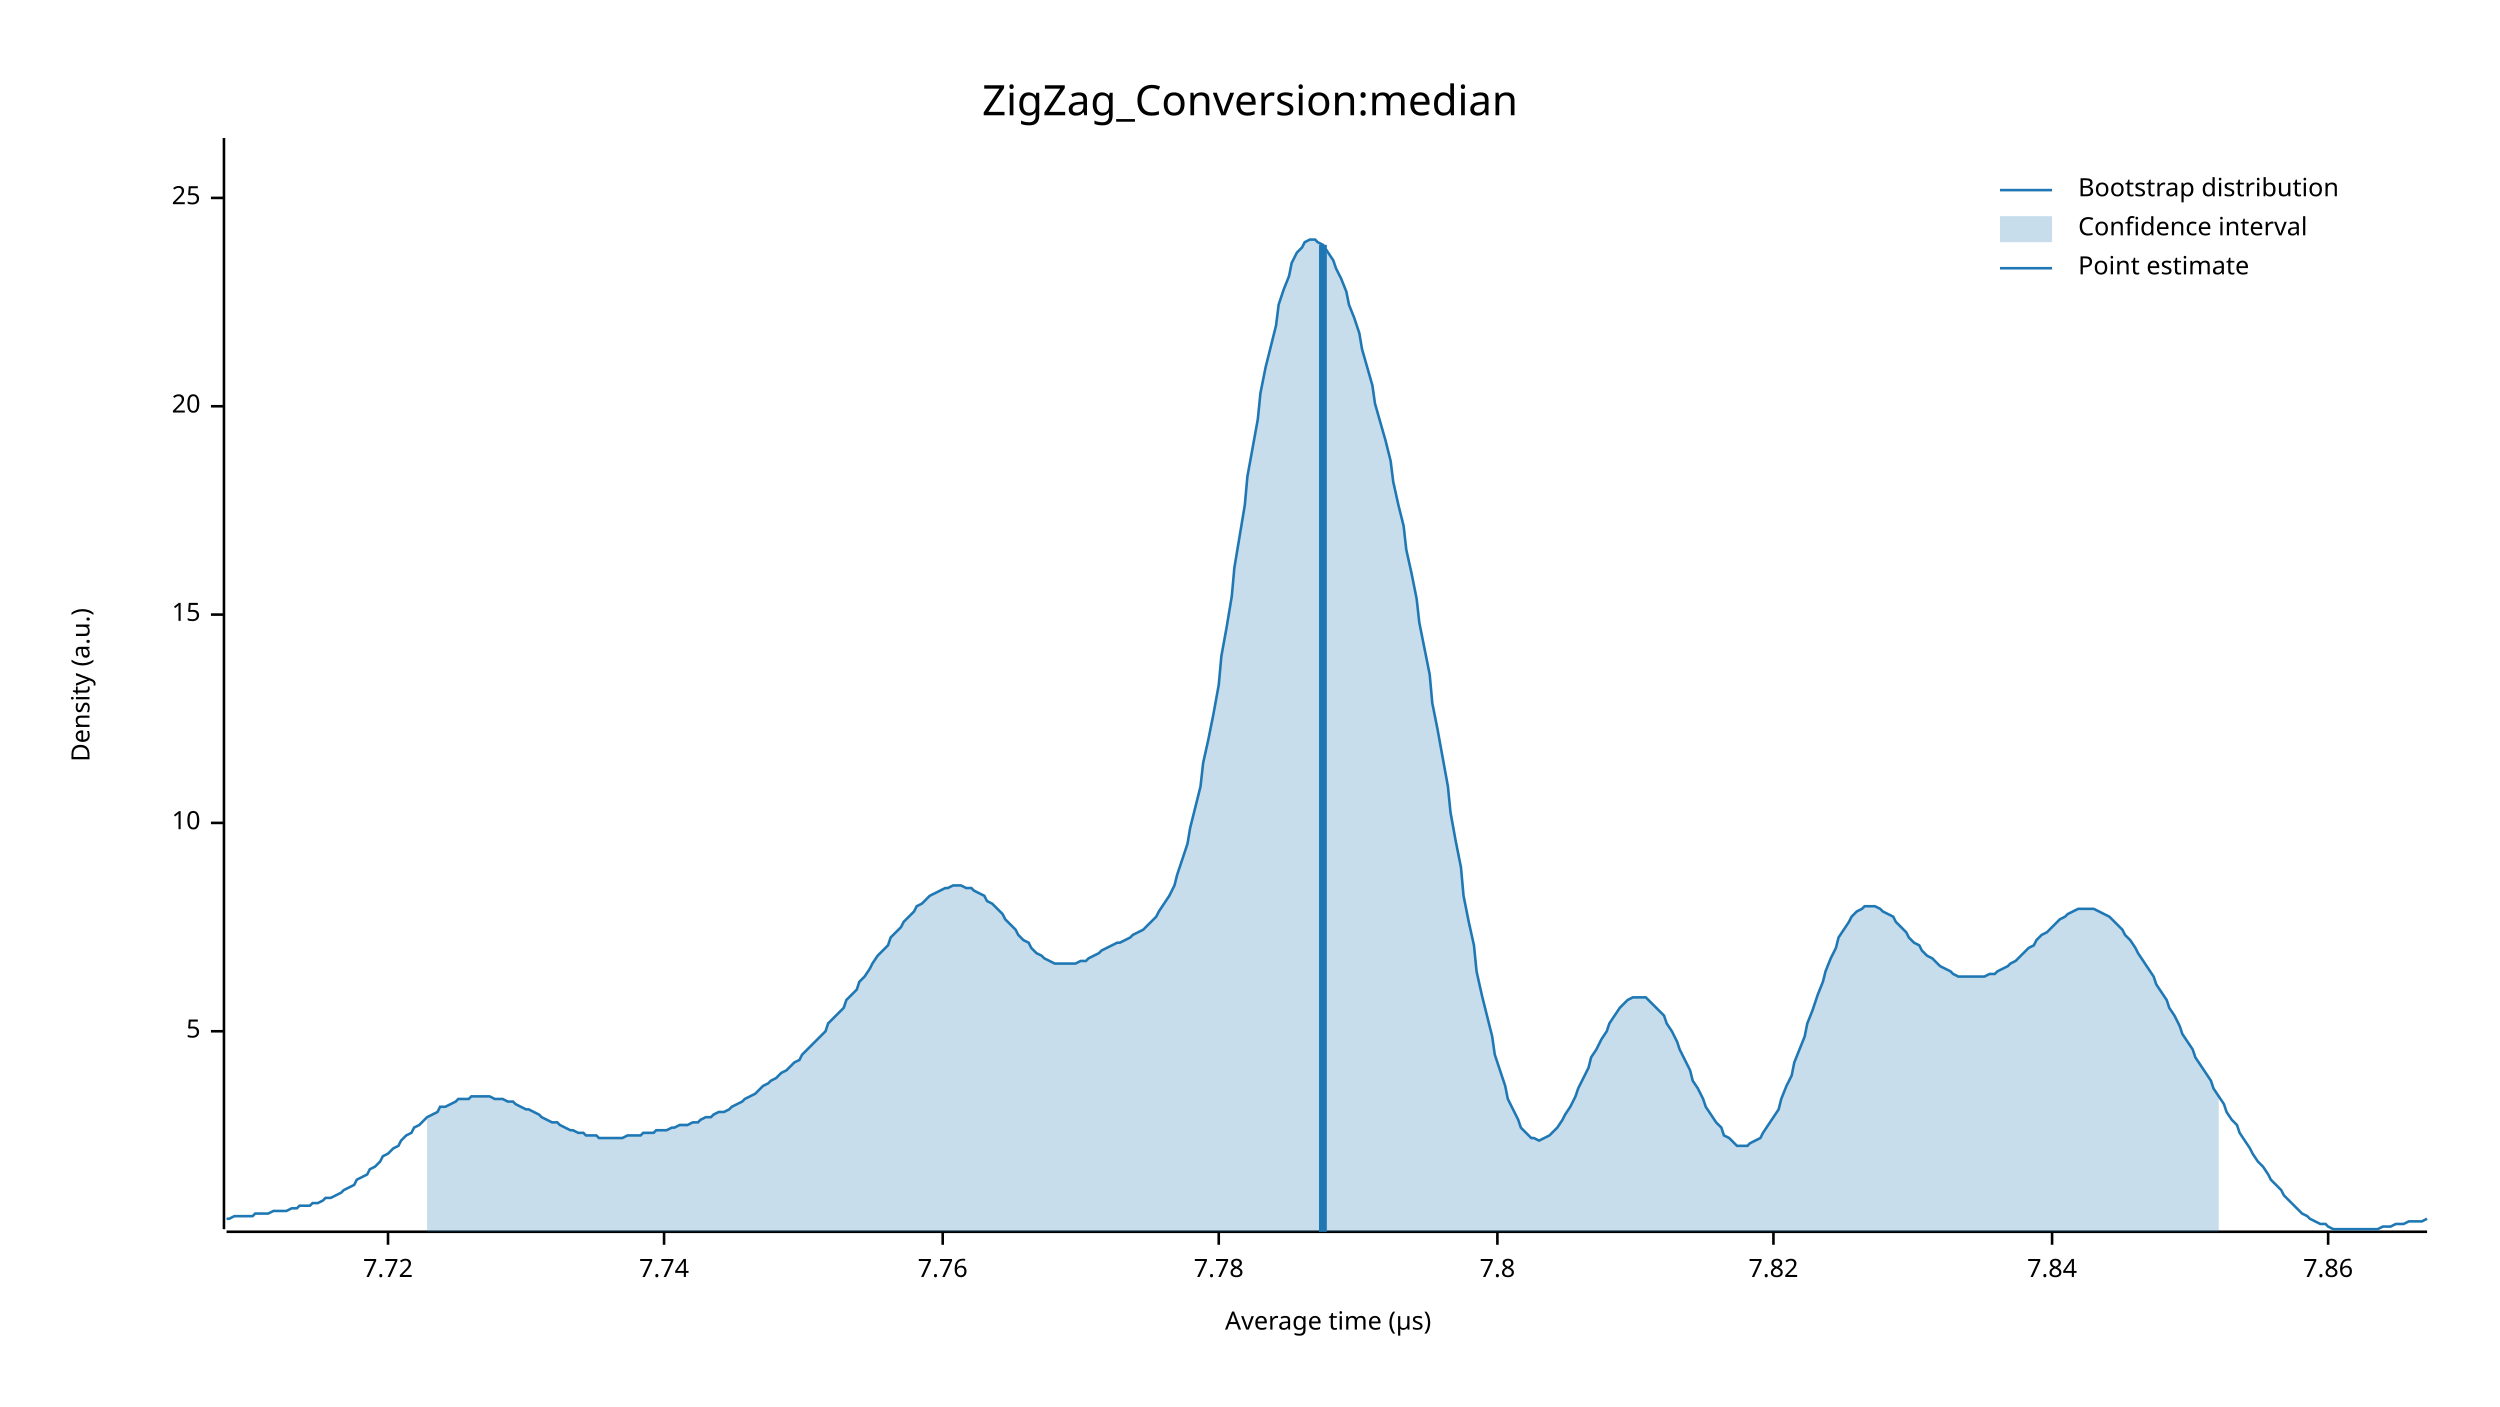
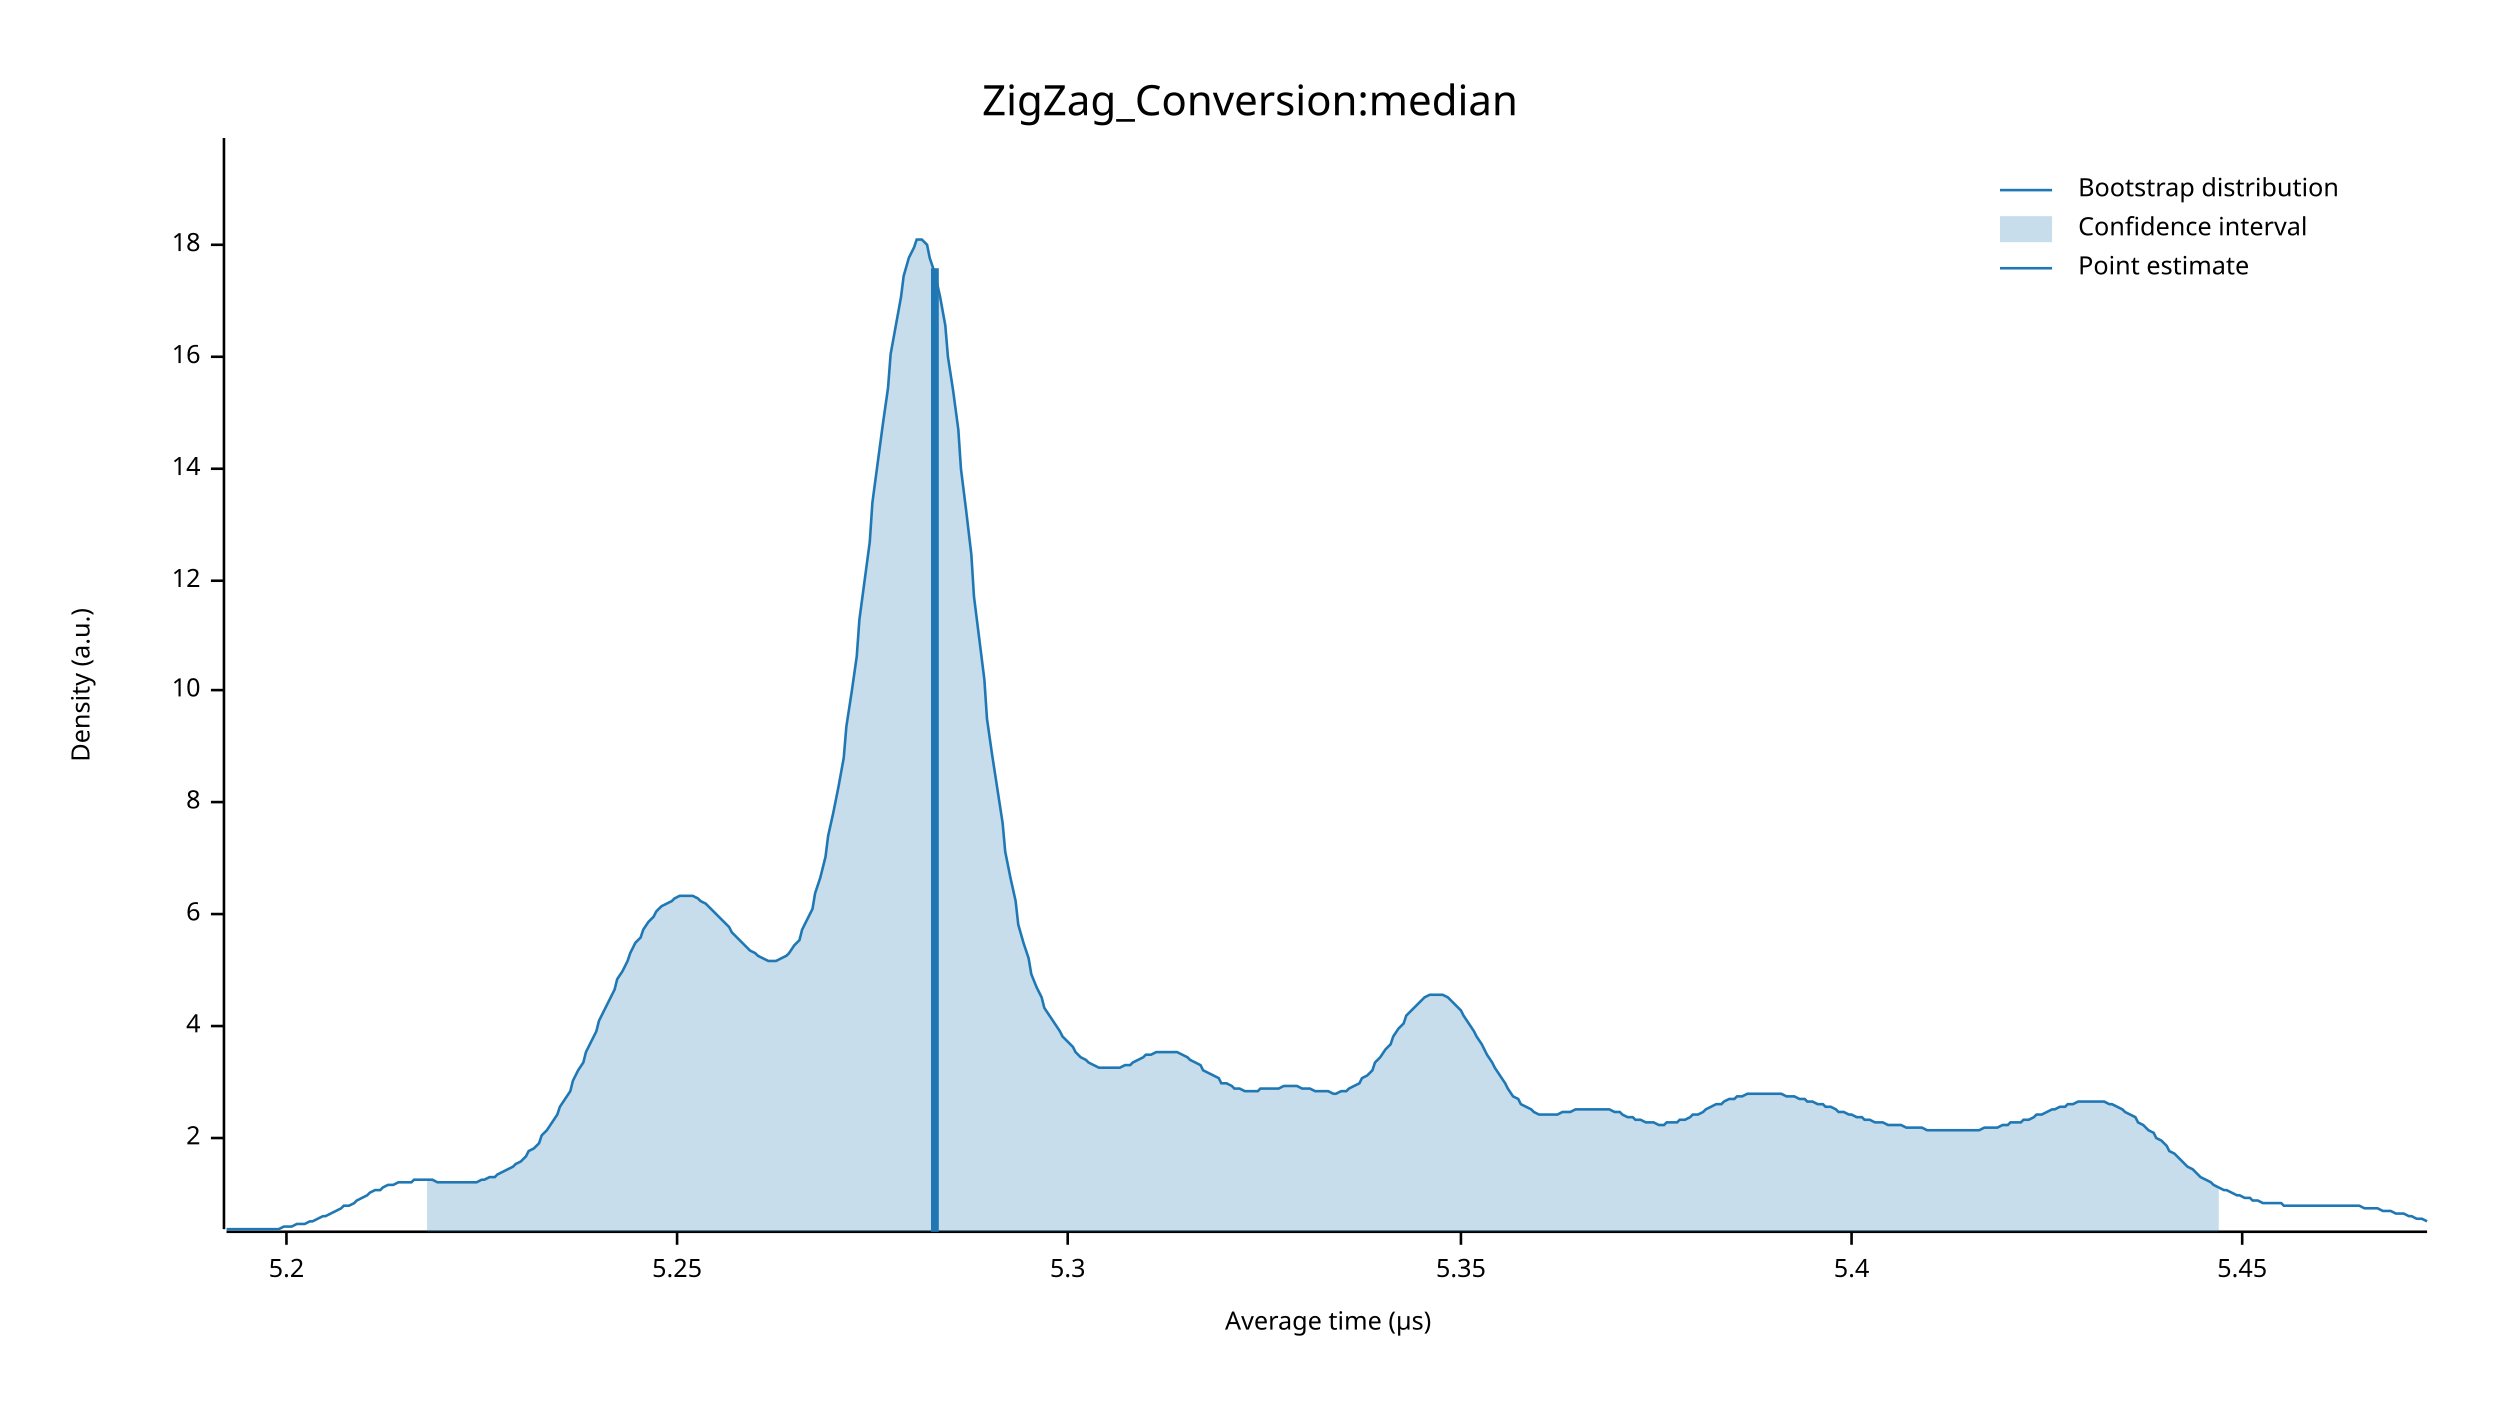
<svg xmlns="http://www.w3.org/2000/svg" width="960" height="540" viewBox="0 0 960 540">
  <text x="480" y="32" dy="0.76em" text-anchor="middle" font-family="sans-serif" font-size="16.129" opacity="1" fill="#000000">
ZigZag_Conversion:median
</text>
  <text x="27" y="263" dy="0.76em" text-anchor="middle" font-family="sans-serif" font-size="9.677" opacity="1" fill="#000000" transform="rotate(270, 27, 263)">
Density (a.u.)
</text>
  <text x="510" y="513" dy="-0.5ex" text-anchor="middle" font-family="sans-serif" font-size="9.677" opacity="1" fill="#000000">
Average time (µs)
</text>
  <polyline fill="none" opacity="1" stroke="#000000" stroke-width="1" points="86,53 86,472 " />
-   <text x="77" y="396" dy="0.5ex" text-anchor="end" font-family="sans-serif" font-size="9.677" opacity="1" fill="#000000">
- 5
+   <text x="77" y="437" dy="0.5ex" text-anchor="end" font-family="sans-serif" font-size="9.677" opacity="1" fill="#000000">
+ 2
</text>
-   <polyline fill="none" opacity="1" stroke="#000000" stroke-width="1" points="81,396 86,396 " />
-   <text x="77" y="316" dy="0.5ex" text-anchor="end" font-family="sans-serif" font-size="9.677" opacity="1" fill="#000000">
+   <polyline fill="none" opacity="1" stroke="#000000" stroke-width="1" points="81,437 86,437 " />
+   <text x="77" y="394" dy="0.5ex" text-anchor="end" font-family="sans-serif" font-size="9.677" opacity="1" fill="#000000">
+ 4
+ </text>
+   <polyline fill="none" opacity="1" stroke="#000000" stroke-width="1" points="81,394 86,394 " />
+   <text x="77" y="351" dy="0.5ex" text-anchor="end" font-family="sans-serif" font-size="9.677" opacity="1" fill="#000000">
+ 6
+ </text>
+   <polyline fill="none" opacity="1" stroke="#000000" stroke-width="1" points="81,351 86,351 " />
+   <text x="77" y="308" dy="0.5ex" text-anchor="end" font-family="sans-serif" font-size="9.677" opacity="1" fill="#000000">
+ 8
+ </text>
+   <polyline fill="none" opacity="1" stroke="#000000" stroke-width="1" points="81,308 86,308 " />
+   <text x="77" y="265" dy="0.5ex" text-anchor="end" font-family="sans-serif" font-size="9.677" opacity="1" fill="#000000">
10
</text>
-   <polyline fill="none" opacity="1" stroke="#000000" stroke-width="1" points="81,316 86,316 " />
-   <text x="77" y="236" dy="0.5ex" text-anchor="end" font-family="sans-serif" font-size="9.677" opacity="1" fill="#000000">
- 15
+   <polyline fill="none" opacity="1" stroke="#000000" stroke-width="1" points="81,265 86,265 " />
+   <text x="77" y="223" dy="0.5ex" text-anchor="end" font-family="sans-serif" font-size="9.677" opacity="1" fill="#000000">
+ 12
</text>
-   <polyline fill="none" opacity="1" stroke="#000000" stroke-width="1" points="81,236 86,236 " />
-   <text x="77" y="156" dy="0.5ex" text-anchor="end" font-family="sans-serif" font-size="9.677" opacity="1" fill="#000000">
- 20
+   <polyline fill="none" opacity="1" stroke="#000000" stroke-width="1" points="81,223 86,223 " />
+   <text x="77" y="180" dy="0.5ex" text-anchor="end" font-family="sans-serif" font-size="9.677" opacity="1" fill="#000000">
+ 14
</text>
-   <polyline fill="none" opacity="1" stroke="#000000" stroke-width="1" points="81,156 86,156 " />
-   <text x="77" y="76" dy="0.5ex" text-anchor="end" font-family="sans-serif" font-size="9.677" opacity="1" fill="#000000">
- 25
+   <polyline fill="none" opacity="1" stroke="#000000" stroke-width="1" points="81,180 86,180 " />
+   <text x="77" y="137" dy="0.5ex" text-anchor="end" font-family="sans-serif" font-size="9.677" opacity="1" fill="#000000">
+ 16
</text>
-   <polyline fill="none" opacity="1" stroke="#000000" stroke-width="1" points="81,76 86,76 " />
+   <polyline fill="none" opacity="1" stroke="#000000" stroke-width="1" points="81,137 86,137 " />
+   <text x="77" y="94" dy="0.5ex" text-anchor="end" font-family="sans-serif" font-size="9.677" opacity="1" fill="#000000">
+ 18
+ </text>
+   <polyline fill="none" opacity="1" stroke="#000000" stroke-width="1" points="81,94 86,94 " />
  <polyline fill="none" opacity="1" stroke="#000000" stroke-width="1" points="87,473 932,473 " />
-   <text x="149" y="483" dy="0.76em" text-anchor="middle" font-family="sans-serif" font-size="9.677" opacity="1" fill="#000000">
- 7.72
+   <text x="110" y="483" dy="0.76em" text-anchor="middle" font-family="sans-serif" font-size="9.677" opacity="1" fill="#000000">
+ 5.2
</text>
-   <polyline fill="none" opacity="1" stroke="#000000" stroke-width="1" points="149,473 149,478 " />
-   <text x="255" y="483" dy="0.76em" text-anchor="middle" font-family="sans-serif" font-size="9.677" opacity="1" fill="#000000">
- 7.74
+   <polyline fill="none" opacity="1" stroke="#000000" stroke-width="1" points="110,473 110,478 " />
+   <text x="260" y="483" dy="0.76em" text-anchor="middle" font-family="sans-serif" font-size="9.677" opacity="1" fill="#000000">
+ 5.25
</text>
-   <polyline fill="none" opacity="1" stroke="#000000" stroke-width="1" points="255,473 255,478 " />
-   <text x="362" y="483" dy="0.76em" text-anchor="middle" font-family="sans-serif" font-size="9.677" opacity="1" fill="#000000">
- 7.76
+   <polyline fill="none" opacity="1" stroke="#000000" stroke-width="1" points="260,473 260,478 " />
+   <text x="410" y="483" dy="0.76em" text-anchor="middle" font-family="sans-serif" font-size="9.677" opacity="1" fill="#000000">
+ 5.3
</text>
-   <polyline fill="none" opacity="1" stroke="#000000" stroke-width="1" points="362,473 362,478 " />
-   <text x="468" y="483" dy="0.76em" text-anchor="middle" font-family="sans-serif" font-size="9.677" opacity="1" fill="#000000">
- 7.78
+   <polyline fill="none" opacity="1" stroke="#000000" stroke-width="1" points="410,473 410,478 " />
+   <text x="561" y="483" dy="0.76em" text-anchor="middle" font-family="sans-serif" font-size="9.677" opacity="1" fill="#000000">
+ 5.35
</text>
-   <polyline fill="none" opacity="1" stroke="#000000" stroke-width="1" points="468,473 468,478 " />
-   <text x="575" y="483" dy="0.76em" text-anchor="middle" font-family="sans-serif" font-size="9.677" opacity="1" fill="#000000">
- 7.8
+   <polyline fill="none" opacity="1" stroke="#000000" stroke-width="1" points="561,473 561,478 " />
+   <text x="711" y="483" dy="0.76em" text-anchor="middle" font-family="sans-serif" font-size="9.677" opacity="1" fill="#000000">
+ 5.4
</text>
-   <polyline fill="none" opacity="1" stroke="#000000" stroke-width="1" points="575,473 575,478 " />
-   <text x="681" y="483" dy="0.76em" text-anchor="middle" font-family="sans-serif" font-size="9.677" opacity="1" fill="#000000">
- 7.82
+   <polyline fill="none" opacity="1" stroke="#000000" stroke-width="1" points="711,473 711,478 " />
+   <text x="861" y="483" dy="0.76em" text-anchor="middle" font-family="sans-serif" font-size="9.677" opacity="1" fill="#000000">
+ 5.45
</text>
-   <polyline fill="none" opacity="1" stroke="#000000" stroke-width="1" points="681,473 681,478 " />
-   <text x="788" y="483" dy="0.76em" text-anchor="middle" font-family="sans-serif" font-size="9.677" opacity="1" fill="#000000">
- 7.84
- </text>
-   <polyline fill="none" opacity="1" stroke="#000000" stroke-width="1" points="788,473 788,478 " />
-   <text x="894" y="483" dy="0.76em" text-anchor="middle" font-family="sans-serif" font-size="9.677" opacity="1" fill="#000000">
- 7.86
- </text>
-   <polyline fill="none" opacity="1" stroke="#000000" stroke-width="1" points="894,473 894,478 " />
-   <polyline fill="none" opacity="1" stroke="#1F78B4" stroke-width="1" points="87,468 88,468 90,467 92,467 93,467 95,467 97,467 98,466 100,466 102,466 103,466 105,465 107,465 109,465 110,465 112,464 114,464 115,463 117,463 119,463 120,462 122,462 124,461 125,460 127,460 129,459 131,458 132,457 134,456 136,455 137,453 139,452 141,451 142,449 144,448 146,446 147,444 149,443 151,441 153,440 154,438 156,436 158,435 159,433 161,432 163,430 164,429 166,428 168,427 169,425 171,425 173,424 175,423 176,422 178,422 180,422 181,421 183,421 185,421 186,421 188,421 190,422 191,422 193,422 195,423 197,423 198,424 200,425 202,426 203,426 205,427 207,428 208,429 210,430 212,431 214,431 215,432 217,433 219,434 220,434 222,435 224,435 225,436 227,436 229,436 230,437 232,437 234,437 236,437 237,437 239,437 241,436 242,436 244,436 246,436 247,435 249,435 251,435 252,434 254,434 256,434 258,433 259,433 261,432 263,432 264,432 266,431 268,431 269,430 271,429 273,429 274,428 276,427 278,427 280,426 281,425 283,424 285,423 286,422 288,421 290,420 291,419 293,417 295,416 296,415 298,414 300,412 302,411 303,410 305,408 307,407 308,405 310,403 312,401 313,400 315,398 317,396 318,393 320,391 322,389 324,387 325,384 327,382 329,380 330,377 332,375 334,372 335,370 337,367 339,365 341,363 342,360 344,358 346,356 347,354 349,352 351,350 352,348 354,347 356,345 357,344 359,343 361,342 363,341 364,341 366,340 368,340 369,340 371,341 373,341 374,342 376,343 378,344 379,346 381,347 383,349 385,351 386,353 388,355 390,357 391,359 393,361 395,362 396,364 398,366 400,367 401,368 403,369 405,370 407,370 408,370 410,370 412,370 413,370 415,369 417,369 418,368 420,367 422,366 423,365 425,364 427,363 429,362 430,362 432,361 434,360 435,359 437,358 439,357 440,356 442,354 444,352 445,350 447,347 449,344 451,340 452,336 454,330 456,324 457,318 459,310 461,302 462,293 464,284 466,274 468,263 469,252 471,241 473,229 474,218 476,206 478,194 479,183 481,172 483,161 484,151 486,141 488,133 490,125 491,117 493,111 495,106 496,101 498,97 500,95 501,93 503,92 505,92 506,93 508,94 510,97 512,100 513,103 515,107 517,112 518,117 520,122 522,128 523,134 525,141 527,148 528,155 530,162 532,169 534,177 535,185 537,194 539,202 540,211 542,220 544,230 545,239 547,249 549,259 550,270 552,280 554,291 556,302 557,312 559,323 561,333 562,344 564,354 566,363 567,373 569,382 571,390 573,398 574,405 576,411 578,417 579,422 581,426 583,430 584,433 586,435 588,437 589,437 591,438 593,437 595,436 596,435 598,433 600,430 601,428 603,425 605,421 606,418 608,414 610,410 611,406 613,403 615,399 617,396 618,393 620,390 622,387 623,386 625,384 627,383 628,383 630,383 632,383 633,384 635,386 637,388 639,390 640,393 642,396 644,400 645,403 647,407 649,411 650,415 652,418 654,422 655,425 657,428 659,431 661,433 662,436 664,437 666,439 667,440 669,440 671,440 672,439 674,438 676,437 677,435 679,432 681,429 683,426 684,422 686,417 688,413 689,408 691,403 693,398 694,393 696,388 698,382 700,377 701,373 703,368 705,364 706,360 708,357 710,354 711,352 713,350 715,349 716,348 718,348 720,348 722,349 723,350 725,351 727,352 728,354 730,356 732,358 733,360 735,362 737,363 738,365 740,367 742,368 744,370 745,371 747,372 749,373 750,374 752,375 754,375 755,375 757,375 759,375 760,375 762,375 764,374 766,374 767,373 769,372 771,371 772,370 774,369 776,367 777,366 779,364 781,363 782,361 784,359 786,358 788,356 789,355 791,353 793,352 794,351 796,350 798,349 799,349 801,349 803,349 804,349 806,350 808,351 810,352 811,353 813,355 815,357 816,359 818,361 820,364 821,366 823,369 825,372 827,375 828,378 830,381 832,384 833,387 835,390 837,394 838,397 840,400 842,403 843,406 845,409 847,412 849,415 850,418 852,421 854,424 855,427 857,430 859,432 860,435 862,438 864,441 865,443 867,446 869,448 871,451 872,453 874,455 876,457 877,459 879,461 881,463 882,464 884,466 886,467 887,468 889,469 891,470 893,470 894,471 896,472 898,472 899,472 901,472 903,472 904,472 906,472 908,472 909,472 911,472 913,472 915,471 916,471 918,471 920,470 921,470 923,470 925,469 926,469 928,469 930,469 932,468 " />
-   <polygon opacity="0.25" fill="#1F78B4" points="164,429 166,428 168,427 169,425 171,425 173,424 175,423 176,422 178,422 180,422 181,421 183,421 185,421 186,421 188,421 190,422 191,422 193,422 195,423 197,423 198,424 200,425 202,426 203,426 205,427 207,428 208,429 210,430 212,431 214,431 215,432 217,433 219,434 220,434 222,435 224,435 225,436 227,436 229,436 230,437 232,437 234,437 236,437 237,437 239,437 241,436 242,436 244,436 246,436 247,435 249,435 251,435 252,434 254,434 256,434 258,433 259,433 261,432 263,432 264,432 266,431 268,431 269,430 271,429 273,429 274,428 276,427 278,427 280,426 281,425 283,424 285,423 286,422 288,421 290,420 291,419 293,417 295,416 296,415 298,414 300,412 302,411 303,410 305,408 307,407 308,405 310,403 312,401 313,400 315,398 317,396 318,393 320,391 322,389 324,387 325,384 327,382 329,380 330,377 332,375 334,372 335,370 337,367 339,365 341,363 342,360 344,358 346,356 347,354 349,352 351,350 352,348 354,347 356,345 357,344 359,343 361,342 363,341 364,341 366,340 368,340 369,340 371,341 373,341 374,342 376,343 378,344 379,346 381,347 383,349 385,351 386,353 388,355 390,357 391,359 393,361 395,362 396,364 398,366 400,367 401,368 403,369 405,370 407,370 408,370 410,370 412,370 413,370 415,369 417,369 418,368 420,367 422,366 423,365 425,364 427,363 429,362 430,362 432,361 434,360 435,359 437,358 439,357 440,356 442,354 444,352 445,350 447,347 449,344 451,340 452,336 454,330 456,324 457,318 459,310 461,302 462,293 464,284 466,274 468,263 469,252 471,241 473,229 474,218 476,206 478,194 479,183 481,172 483,161 484,151 486,141 488,133 490,125 491,117 493,111 495,106 496,101 498,97 500,95 501,93 503,92 505,92 506,93 508,94 510,97 512,100 513,103 515,107 517,112 518,117 520,122 522,128 523,134 525,141 527,148 528,155 530,162 532,169 534,177 535,185 537,194 539,202 540,211 542,220 544,230 545,239 547,249 549,259 550,270 552,280 554,291 556,302 557,312 559,323 561,333 562,344 564,354 566,363 567,373 569,382 571,390 573,398 574,405 576,411 578,417 579,422 581,426 583,430 584,433 586,435 588,437 589,437 591,438 593,437 595,436 596,435 598,433 600,430 601,428 603,425 605,421 606,418 608,414 610,410 611,406 613,403 615,399 617,396 618,393 620,390 622,387 623,386 625,384 627,383 628,383 630,383 632,383 633,384 635,386 637,388 639,390 640,393 642,396 644,400 645,403 647,407 649,411 650,415 652,418 654,422 655,425 657,428 659,431 661,433 662,436 664,437 666,439 667,440 669,440 671,440 672,439 674,438 676,437 677,435 679,432 681,429 683,426 684,422 686,417 688,413 689,408 691,403 693,398 694,393 696,388 698,382 700,377 701,373 703,368 705,364 706,360 708,357 710,354 711,352 713,350 715,349 716,348 718,348 720,348 722,349 723,350 725,351 727,352 728,354 730,356 732,358 733,360 735,362 737,363 738,365 740,367 742,368 744,370 745,371 747,372 749,373 750,374 752,375 754,375 755,375 757,375 759,375 760,375 762,375 764,374 766,374 767,373 769,372 771,371 772,370 774,369 776,367 777,366 779,364 781,363 782,361 784,359 786,358 788,356 789,355 791,353 793,352 794,351 796,350 798,349 799,349 801,349 803,349 804,349 806,350 808,351 810,352 811,353 813,355 815,357 816,359 818,361 820,364 821,366 823,369 825,372 827,375 828,378 830,381 832,384 833,387 835,390 837,394 838,397 840,400 842,403 843,406 845,409 847,412 849,415 850,418 852,421 852,473 164,473 " />
-   <polyline fill="none" opacity="1" stroke="#1F78B4" stroke-width="3" points="508,473 508,94 " />
+   <polyline fill="none" opacity="1" stroke="#000000" stroke-width="1" points="861,473 861,478 " />
+   <polyline fill="none" opacity="1" stroke="#1F78B4" stroke-width="1" points="87,472 88,472 90,472 92,472 93,472 95,472 97,472 98,472 100,472 102,472 103,472 105,472 107,472 109,471 110,471 112,471 114,470 115,470 117,470 119,469 120,469 122,468 124,467 125,467 127,466 129,465 131,464 132,463 134,463 136,462 137,461 139,460 141,459 142,458 144,457 146,457 147,456 149,455 151,455 153,454 154,454 156,454 158,454 159,453 161,453 163,453 164,453 166,453 168,454 169,454 171,454 173,454 175,454 176,454 178,454 180,454 181,454 183,454 185,453 186,453 188,452 190,452 191,451 193,450 195,449 197,448 198,447 200,446 202,444 203,442 205,441 207,439 208,436 210,434 212,431 214,428 215,425 217,422 219,419 220,415 222,411 224,408 225,404 227,400 229,396 230,392 232,388 234,384 236,380 237,376 239,373 241,369 242,366 244,362 246,360 247,357 249,354 251,352 252,350 254,348 256,347 258,346 259,345 261,344 263,344 264,344 266,344 268,345 269,346 271,347 273,349 274,350 276,352 278,354 280,356 281,358 283,360 285,362 286,363 288,365 290,366 291,367 293,368 295,369 296,369 298,369 300,368 302,367 303,366 305,363 307,361 308,357 310,353 312,349 313,343 315,337 317,329 318,321 320,312 322,302 324,291 325,279 327,266 329,252 330,238 332,223 334,208 335,193 337,178 339,163 341,149 342,136 344,125 346,114 347,106 349,99 351,95 352,92 354,92 356,94 357,99 359,105 361,114 363,125 364,137 366,150 368,165 369,180 371,196 373,213 374,229 376,245 378,261 379,276 381,290 383,303 385,316 386,327 388,337 390,346 391,355 393,362 395,368 396,374 398,379 400,383 401,387 403,390 405,393 407,396 408,398 410,400 412,402 413,404 415,406 417,407 418,408 420,409 422,410 423,410 425,410 427,410 429,410 430,410 432,409 434,409 435,408 437,407 439,406 440,405 442,405 444,404 445,404 447,404 449,404 451,404 452,404 454,405 456,406 457,407 459,408 461,409 462,411 464,412 466,413 468,414 469,416 471,416 473,417 474,418 476,418 478,419 479,419 481,419 483,419 484,418 486,418 488,418 490,418 491,418 493,417 495,417 496,417 498,417 500,418 501,418 503,418 505,419 506,419 508,419 510,419 512,420 513,420 515,419 517,419 518,418 520,417 522,416 523,414 525,413 527,411 528,408 530,406 532,403 534,401 535,398 537,395 539,393 540,390 542,388 544,386 545,385 547,383 549,382 550,382 552,382 554,382 556,383 557,384 559,386 561,388 562,390 564,393 566,396 567,398 569,401 571,405 573,408 574,410 576,413 578,416 579,418 581,421 583,422 584,424 586,425 588,426 589,427 591,428 593,428 595,428 596,428 598,428 600,427 601,427 603,427 605,426 606,426 608,426 610,426 611,426 613,426 615,426 617,426 618,426 620,427 622,427 623,428 625,429 627,429 628,430 630,430 632,431 633,431 635,431 637,432 639,432 640,431 642,431 644,431 645,430 647,430 649,429 650,428 652,428 654,427 655,426 657,425 659,424 661,424 662,423 664,422 666,422 667,421 669,421 671,420 672,420 674,420 676,420 677,420 679,420 681,420 683,420 684,420 686,421 688,421 689,421 691,422 693,422 694,423 696,423 698,424 700,424 701,425 703,425 705,426 706,427 708,427 710,428 711,428 713,429 715,429 716,430 718,430 720,431 722,431 723,431 725,432 727,432 728,432 730,432 732,433 733,433 735,433 737,433 738,433 740,434 742,434 744,434 745,434 747,434 749,434 750,434 752,434 754,434 755,434 757,434 759,434 760,434 762,433 764,433 766,433 767,433 769,432 771,432 772,431 774,431 776,431 777,430 779,430 781,429 782,428 784,428 786,427 788,426 789,426 791,425 793,425 794,424 796,424 798,423 799,423 801,423 803,423 804,423 806,423 808,423 810,424 811,424 813,425 815,426 816,427 818,428 820,429 821,431 823,432 825,434 827,435 828,437 830,438 832,440 833,442 835,443 837,445 838,446 840,448 842,449 843,450 845,452 847,453 849,454 850,455 852,456 854,457 855,457 857,458 859,459 860,459 862,460 864,460 865,461 867,461 869,462 871,462 872,462 874,462 876,462 877,463 879,463 881,463 882,463 884,463 886,463 887,463 889,463 891,463 893,463 894,463 896,463 898,463 899,463 901,463 903,463 904,463 906,463 908,464 909,464 911,464 913,464 915,465 916,465 918,465 920,466 921,466 923,466 925,467 926,467 928,468 930,468 932,469 " />
+   <polygon opacity="0.25" fill="#1F78B4" points="164,453 166,453 168,454 169,454 171,454 173,454 175,454 176,454 178,454 180,454 181,454 183,454 185,453 186,453 188,452 190,452 191,451 193,450 195,449 197,448 198,447 200,446 202,444 203,442 205,441 207,439 208,436 210,434 212,431 214,428 215,425 217,422 219,419 220,415 222,411 224,408 225,404 227,400 229,396 230,392 232,388 234,384 236,380 237,376 239,373 241,369 242,366 244,362 246,360 247,357 249,354 251,352 252,350 254,348 256,347 258,346 259,345 261,344 263,344 264,344 266,344 268,345 269,346 271,347 273,349 274,350 276,352 278,354 280,356 281,358 283,360 285,362 286,363 288,365 290,366 291,367 293,368 295,369 296,369 298,369 300,368 302,367 303,366 305,363 307,361 308,357 310,353 312,349 313,343 315,337 317,329 318,321 320,312 322,302 324,291 325,279 327,266 329,252 330,238 332,223 334,208 335,193 337,178 339,163 341,149 342,136 344,125 346,114 347,106 349,99 351,95 352,92 354,92 356,94 357,99 359,105 361,114 363,125 364,137 366,150 368,165 369,180 371,196 373,213 374,229 376,245 378,261 379,276 381,290 383,303 385,316 386,327 388,337 390,346 391,355 393,362 395,368 396,374 398,379 400,383 401,387 403,390 405,393 407,396 408,398 410,400 412,402 413,404 415,406 417,407 418,408 420,409 422,410 423,410 425,410 427,410 429,410 430,410 432,409 434,409 435,408 437,407 439,406 440,405 442,405 444,404 445,404 447,404 449,404 451,404 452,404 454,405 456,406 457,407 459,408 461,409 462,411 464,412 466,413 468,414 469,416 471,416 473,417 474,418 476,418 478,419 479,419 481,419 483,419 484,418 486,418 488,418 490,418 491,418 493,417 495,417 496,417 498,417 500,418 501,418 503,418 505,419 506,419 508,419 510,419 512,420 513,420 515,419 517,419 518,418 520,417 522,416 523,414 525,413 527,411 528,408 530,406 532,403 534,401 535,398 537,395 539,393 540,390 542,388 544,386 545,385 547,383 549,382 550,382 552,382 554,382 556,383 557,384 559,386 561,388 562,390 564,393 566,396 567,398 569,401 571,405 573,408 574,410 576,413 578,416 579,418 581,421 583,422 584,424 586,425 588,426 589,427 591,428 593,428 595,428 596,428 598,428 600,427 601,427 603,427 605,426 606,426 608,426 610,426 611,426 613,426 615,426 617,426 618,426 620,427 622,427 623,428 625,429 627,429 628,430 630,430 632,431 633,431 635,431 637,432 639,432 640,431 642,431 644,431 645,430 647,430 649,429 650,428 652,428 654,427 655,426 657,425 659,424 661,424 662,423 664,422 666,422 667,421 669,421 671,420 672,420 674,420 676,420 677,420 679,420 681,420 683,420 684,420 686,421 688,421 689,421 691,422 693,422 694,423 696,423 698,424 700,424 701,425 703,425 705,426 706,427 708,427 710,428 711,428 713,429 715,429 716,430 718,430 720,431 722,431 723,431 725,432 727,432 728,432 730,432 732,433 733,433 735,433 737,433 738,433 740,434 742,434 744,434 745,434 747,434 749,434 750,434 752,434 754,434 755,434 757,434 759,434 760,434 762,433 764,433 766,433 767,433 769,432 771,432 772,431 774,431 776,431 777,430 779,430 781,429 782,428 784,428 786,427 788,426 789,426 791,425 793,425 794,424 796,424 798,423 799,423 801,423 803,423 804,423 806,423 808,423 810,424 811,424 813,425 815,426 816,427 818,428 820,429 821,431 823,432 825,434 827,435 828,437 830,438 832,440 833,442 835,443 837,445 838,446 840,448 842,449 843,450 845,452 847,453 849,454 850,455 852,456 852,473 164,473 " />
+   <polyline fill="none" opacity="1" stroke="#1F78B4" stroke-width="3" points="359,473 359,103 " />
  <text x="798" y="68" dy="0.76em" text-anchor="start" font-family="sans-serif" font-size="9.677" opacity="1" fill="#000000">
Bootstrap distribution
</text>
  <text x="798" y="83" dy="0.76em" text-anchor="start" font-family="sans-serif" font-size="9.677" opacity="1" fill="#000000">
Confidence interval
</text>
  <text x="798" y="98" dy="0.76em" text-anchor="start" font-family="sans-serif" font-size="9.677" opacity="1" fill="#000000">
Point estimate
</text>
  <polyline fill="none" opacity="1" stroke="#1F78B4" stroke-width="1" points="768,73 788,73 " />
  <rect x="768" y="83" width="20" height="10" opacity="0.25" fill="#1F78B4" stroke="none" />
  <polyline fill="none" opacity="1" stroke="#1F78B4" stroke-width="1" points="768,103 788,103 " />
</svg>
